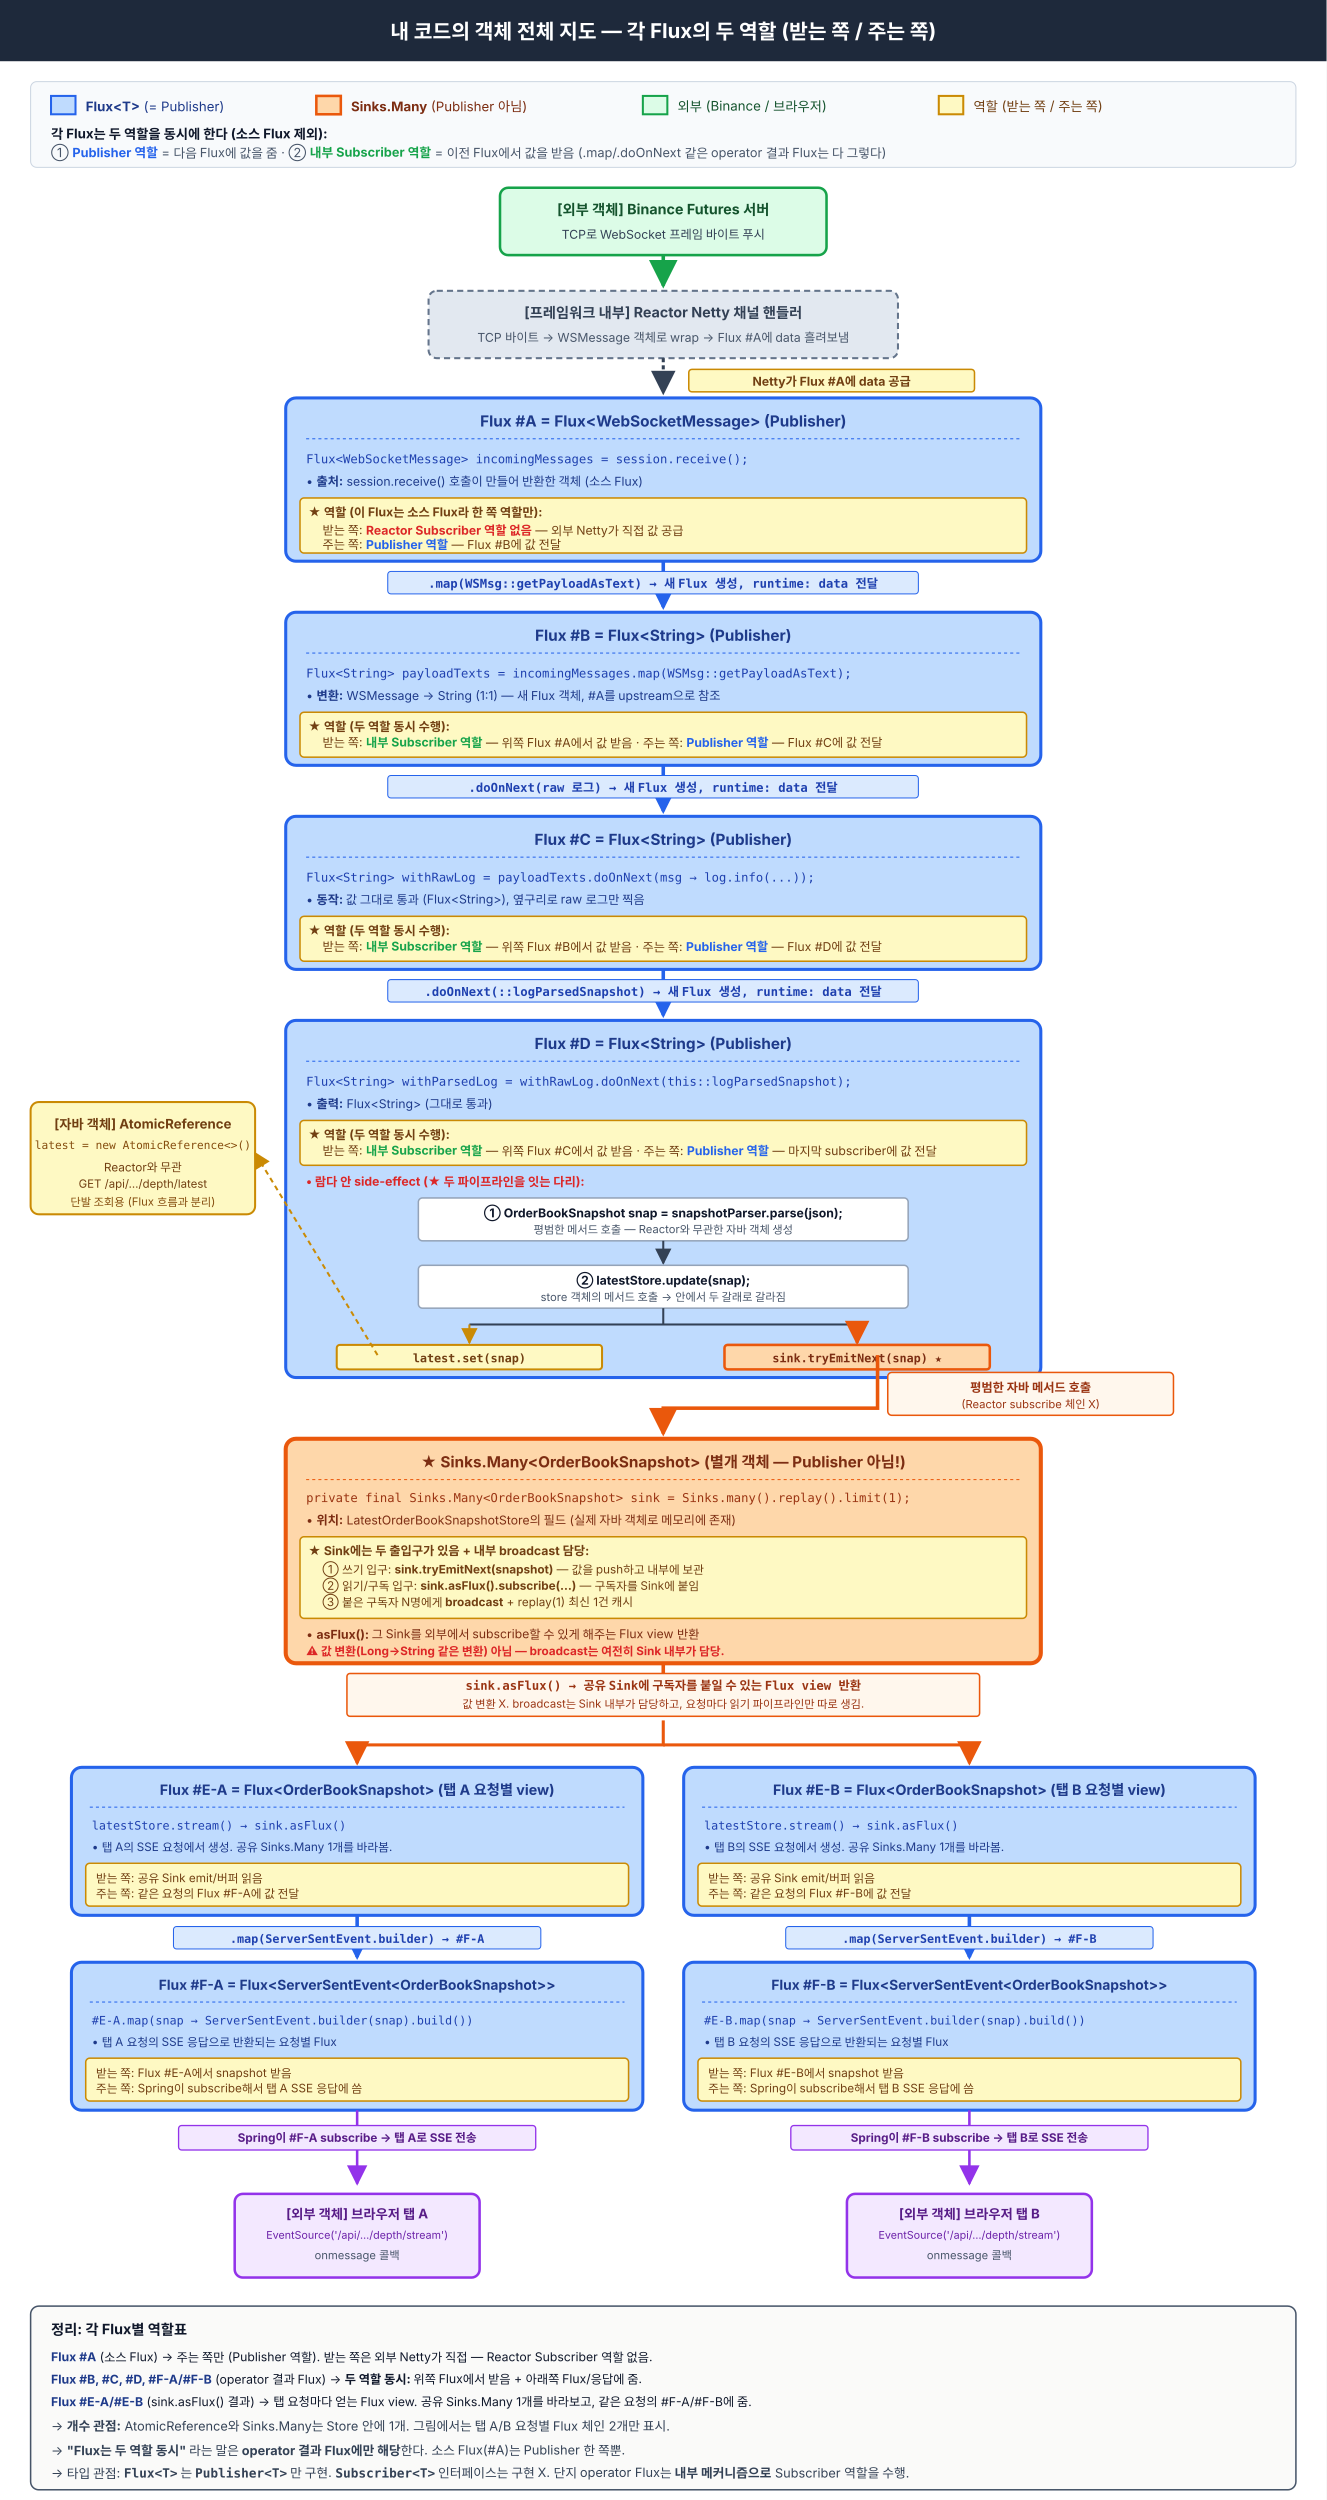
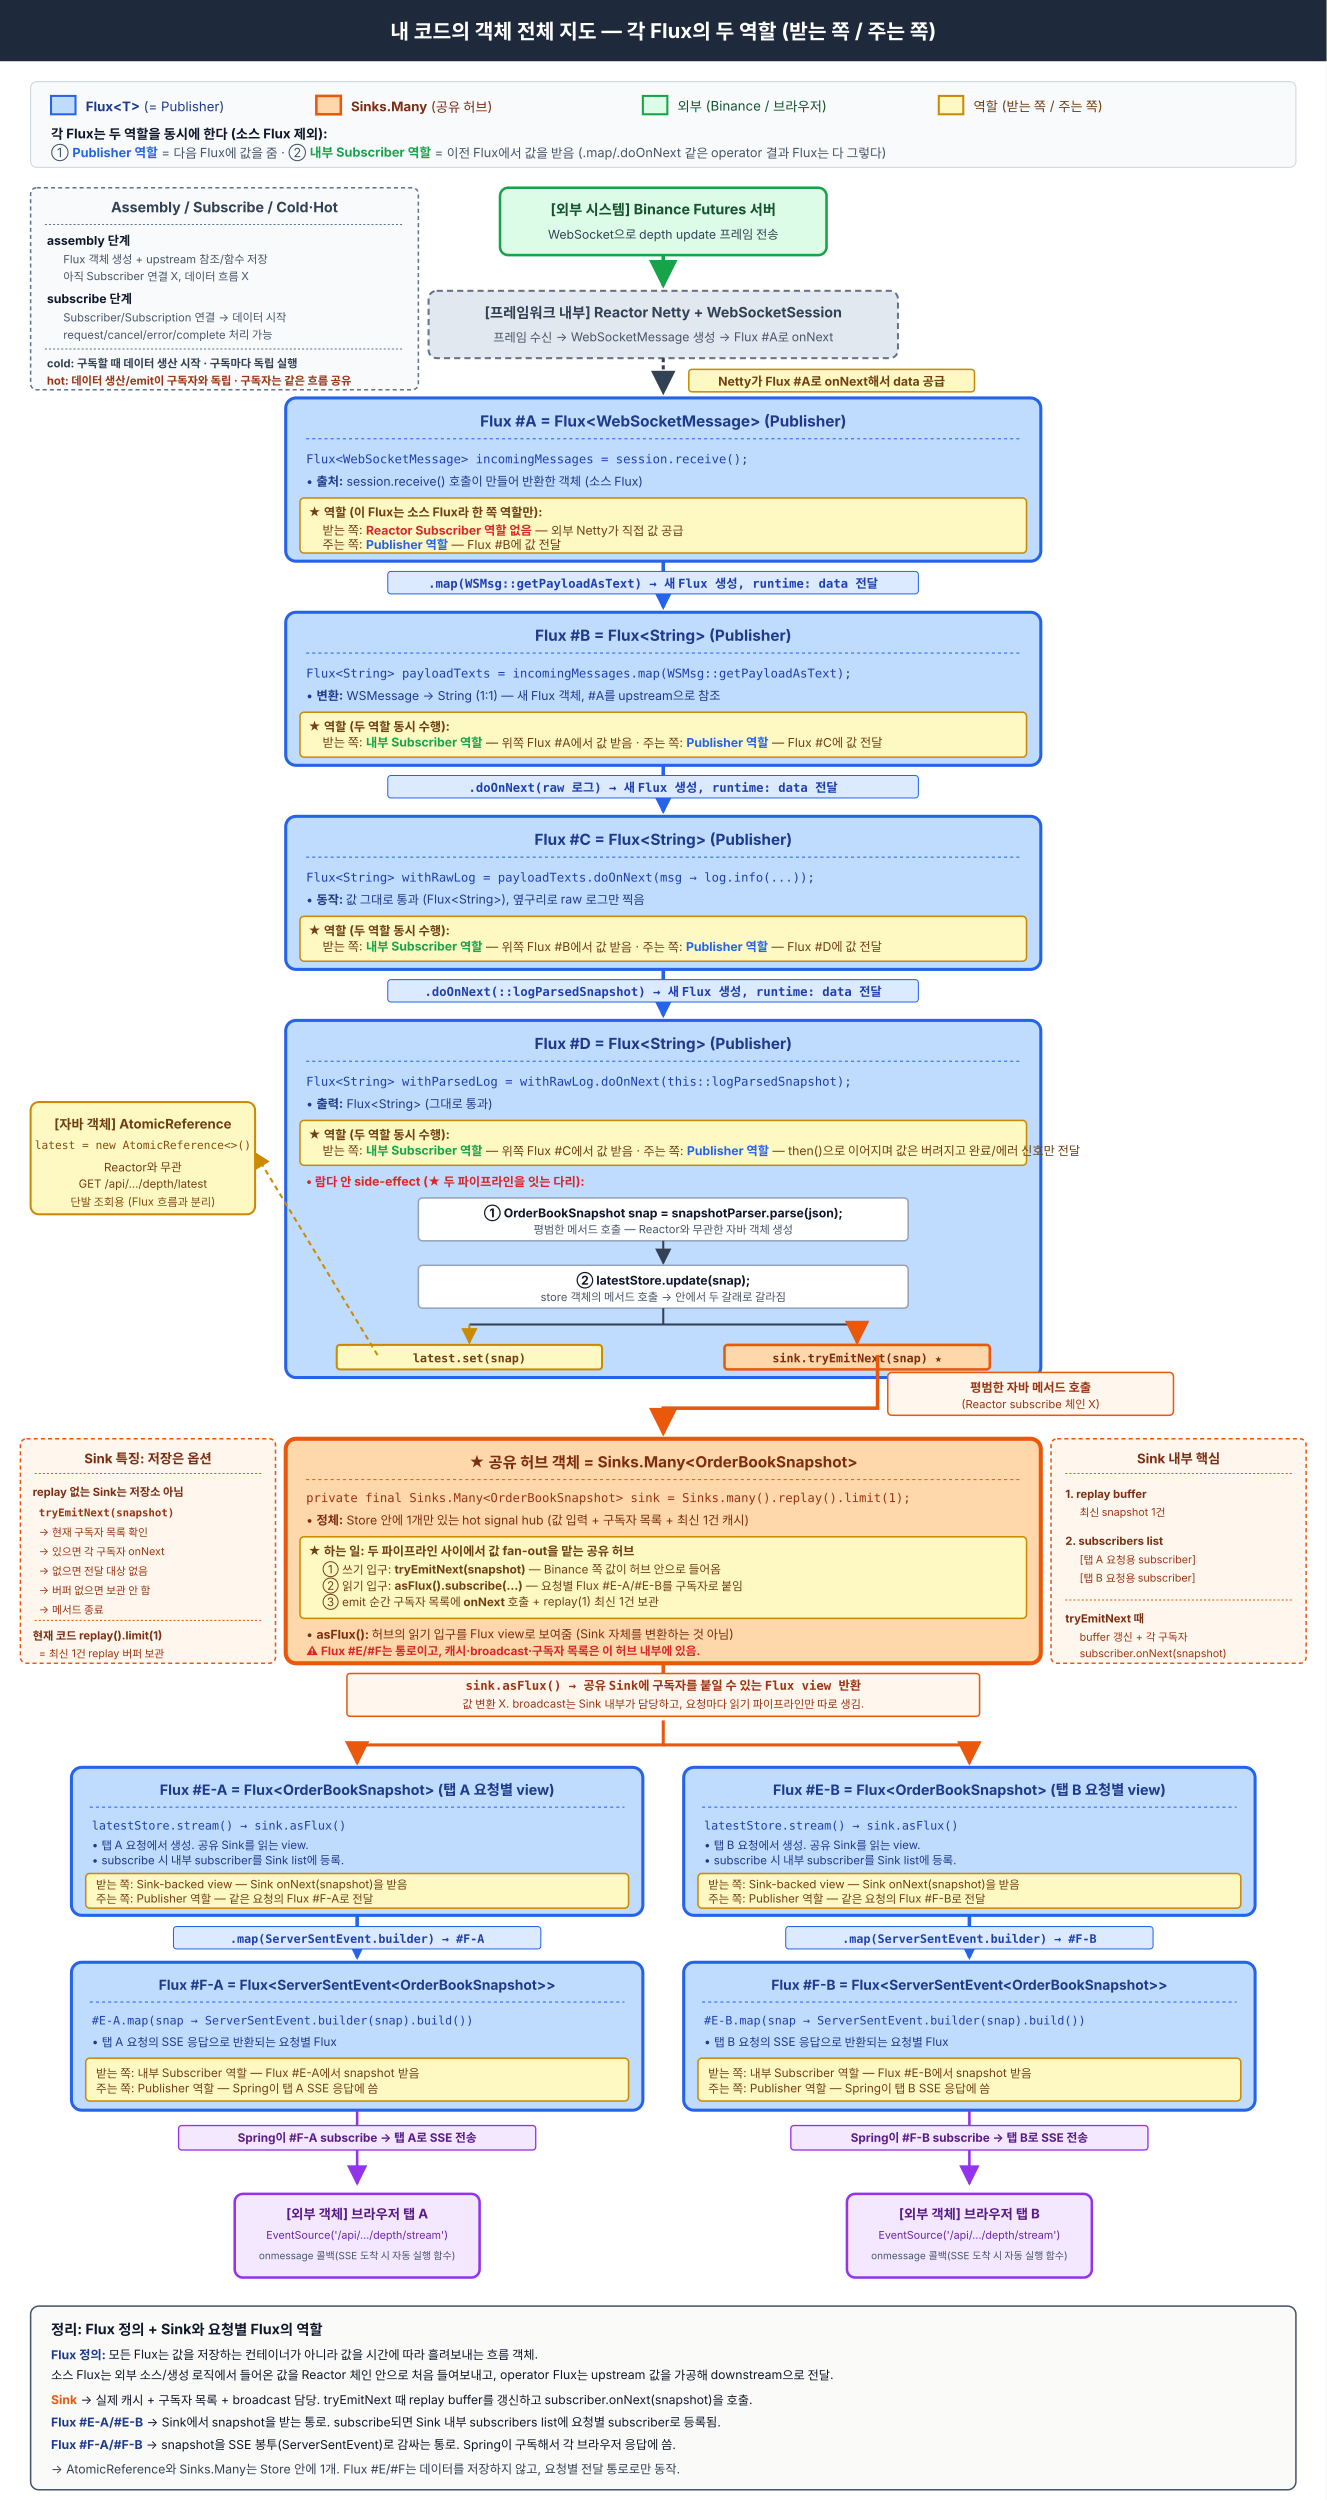
<svg xmlns="http://www.w3.org/2000/svg" viewBox="0 0 1300 2450" font-family="ui-sans-serif, -apple-system, system-ui, sans-serif" text-rendering="geometricPrecision" shape-rendering="geometricPrecision">
  <defs>
    <marker id="arr-dark" viewBox="0 0 10 10" refX="9" refY="5" markerWidth="8" markerHeight="8" orient="auto">
      <path d="M0,0 L10,5 L0,10 z" fill="#334155" />
    </marker>
    <marker id="arr-orange" viewBox="0 0 10 10" refX="9" refY="5" markerWidth="8" markerHeight="8" orient="auto">
      <path d="M0,0 L10,5 L0,10 z" fill="#ea580c" />
    </marker>
    <marker id="arr-blue" viewBox="0 0 10 10" refX="9" refY="5" markerWidth="8" markerHeight="8" orient="auto">
      <path d="M0,0 L10,5 L0,10 z" fill="#2563eb" />
    </marker>
    <marker id="arr-green" viewBox="0 0 10 10" refX="9" refY="5" markerWidth="8" markerHeight="8" orient="auto">
      <path d="M0,0 L10,5 L0,10 z" fill="#16a34a" />
    </marker>
    <marker id="arr-purple" viewBox="0 0 10 10" refX="9" refY="5" markerWidth="8" markerHeight="8" orient="auto">
      <path d="M0,0 L10,5 L0,10 z" fill="#9333ea" />
    </marker>
    <marker id="arr-yellow" viewBox="0 0 10 10" refX="9" refY="5" markerWidth="8" markerHeight="8" orient="auto">
      <path d="M0,0 L10,5 L0,10 z" fill="#ca8a04" />
    </marker>
  </defs>
  <rect x="0" y="0" width="1300" height="2450" fill="#ffffff" />
  <rect x="0" y="0" width="1300" height="60" fill="#1e293b" />
  <text x="650" y="38" text-anchor="middle" font-size="20" font-weight="700" fill="white">
    내 코드의 객체 전체 지도 — 각 Flux의 두 역할 (받는 쪽 / 주는 쪽)
  </text>
  <g transform="translate(30, 80)">
    <rect width="1240" height="84" fill="#f8fafc" stroke="#cbd5e1" stroke-width="1" rx="6" />
    <rect x="20" y="14" width="24" height="18" fill="#bfdbfe" stroke="#2563eb" stroke-width="2" />
    <text x="54" y="29" font-size="13" fill="#1e3a8a">
      <tspan font-weight="700">Flux&lt;T&gt;</tspan> (= Publisher)</text>
    <rect x="280" y="14" width="24" height="18" fill="#fed7aa" stroke="#ea580c" stroke-width="2.5" />
    <text x="314" y="29" font-size="13" fill="#7c2d12">
-       <tspan font-weight="700">Sinks.Many</tspan> (Publisher 아님)</text>
+       <tspan font-weight="700">Sinks.Many</tspan> (공유 허브)</text>
    <rect x="600" y="14" width="24" height="18" fill="#dcfce7" stroke="#16a34a" stroke-width="2" />
    <text x="634" y="29" font-size="13" fill="#14532d">외부 (Binance / 브라우저)</text>
    <rect x="890" y="14" width="24" height="18" fill="#fef9c3" stroke="#ca8a04" stroke-width="2" />
    <text x="924" y="29" font-size="13" fill="#713f12">역할 (받는 쪽 / 주는 쪽)</text>
    <text x="20" y="56" font-size="13" font-weight="700" fill="#0f172a">각 Flux는 두 역할을 동시에 한다 (소스 Flux 제외):</text>
    <text x="20" y="74" font-size="12.5" fill="#475569">
      ① <tspan font-weight="700" fill="#2563eb">Publisher 역할</tspan> = 다음 Flux에 값을 줌  ·  ② <tspan font-weight="700" fill="#16a34a">내부 Subscriber 역할</tspan> = 이전 Flux에서 값을 받음 (.map/.doOnNext 같은 operator 결과 Flux는 다 그렇다)
    </text>
  </g>
  <g transform="translate(490, 184)">
    <rect width="320" height="66" fill="#dcfce7" stroke="#16a34a" stroke-width="2.5" rx="8" />
-     <text x="160" y="26" text-anchor="middle" font-size="14" font-weight="700" fill="#14532d">[외부 객체] Binance Futures 서버</text>
-     <text x="160" y="50" text-anchor="middle" font-size="12" fill="#334155">TCP로 WebSocket 프레임 바이트 푸시</text>
+     <text x="160" y="26" text-anchor="middle" font-size="14" font-weight="700" fill="#14532d">[외부 시스템] Binance Futures 서버</text>
+     <text x="160" y="50" text-anchor="middle" font-size="12" fill="#334155">WebSocket으로 depth update 프레임 전송</text>
  </g>
  <line x1="650" y1="250" x2="650" y2="280" stroke="#16a34a" stroke-width="3.5" marker-end="url(#arr-green)" />
  <g transform="translate(420, 285)">
    <rect width="460" height="66" fill="#e2e8f0" stroke="#64748b" stroke-width="2" stroke-dasharray="6 4" rx="8" />
-     <text x="230" y="26" text-anchor="middle" font-size="14" font-weight="700" fill="#334155">[프레임워크 내부] Reactor Netty 채널 핸들러</text>
-     <text x="230" y="50" text-anchor="middle" font-size="12" fill="#475569">TCP 바이트 → WSMessage 객체로 wrap → Flux #A에 data 흘려보냄</text>
+     <text x="230" y="26" text-anchor="middle" font-size="14" font-weight="700" fill="#334155">[프레임워크 내부] Reactor Netty + WebSocketSession</text>
+     <text x="230" y="50" text-anchor="middle" font-size="12" fill="#475569">프레임 수신 → WebSocketMessage 생성 → Flux #A로 onNext</text>
  </g>
  <line x1="650" y1="351" x2="650" y2="385" stroke="#334155" stroke-width="3" stroke-dasharray="4 3" marker-end="url(#arr-dark)" />
  <rect x="675" y="362" width="280" height="22" fill="#fef9c3" stroke="#ca8a04" stroke-width="1.5" rx="3" />
-   <text x="815" y="378" text-anchor="middle" font-size="12" font-weight="700" fill="#713f12">Netty가 Flux #A에 data 공급</text>
+   <text x="815" y="378" text-anchor="middle" font-size="12" font-weight="700" fill="#713f12">Netty가 Flux #A로 onNext해서 data 공급</text>
+   <g transform="translate(30, 184)">
+     <rect width="380" height="198" fill="#f8fafc" stroke="#64748b" stroke-width="1.5" stroke-dasharray="4 3" rx="6" />
+     <text x="190" y="24" text-anchor="middle" font-size="14" font-weight="700" fill="#334155">Assembly / Subscribe / Cold·Hot</text>
+     <line x1="14" y1="36" x2="366" y2="36" stroke="#64748b" stroke-width="1" stroke-dasharray="2 2" />
+     <text x="16" y="56" font-size="12" font-weight="700" fill="#0f172a">assembly 단계</text>
+     <text x="32" y="74" font-size="11" fill="#475569">Flux 객체 생성 + upstream 참조/함수 저장</text>
+     <text x="32" y="91" font-size="11" fill="#475569">아직 Subscriber 연결 X, 데이터 흐름 X</text>
+     <text x="16" y="113" font-size="12" font-weight="700" fill="#0f172a">subscribe 단계</text>
+     <text x="32" y="131" font-size="11" fill="#475569">Subscriber/Subscription 연결 → 데이터 시작</text>
+     <text x="32" y="148" font-size="11" fill="#475569">request/cancel/error/complete 처리 가능</text>
+     <line x1="14" y1="158" x2="366" y2="158" stroke="#64748b" stroke-width="1" stroke-dasharray="2 2" />
+     <text x="16" y="176" font-size="11" font-weight="700" fill="#334155">cold: 구독할 때 데이터 생산 시작 · 구독마다 독립 실행</text>
+     <text x="16" y="193" font-size="11" font-weight="700" fill="#9a3412">hot: 데이터 생산/emit이 구독자와 독립 · 구독자는 같은 흐름 공유</text>
+   </g>
  <g transform="translate(280, 390)">
    <rect width="740" height="160" fill="#bfdbfe" stroke="#2563eb" stroke-width="3" rx="10" />
    <text x="370" y="28" text-anchor="middle" font-size="15" font-weight="700" fill="#1e3a8a">Flux #A = Flux&lt;WebSocketMessage&gt; (Publisher)</text>
    <line x1="20" y1="40" x2="720" y2="40" stroke="#2563eb" stroke-width="1" stroke-dasharray="3 3" />
    <text x="20" y="64" font-size="12" font-family="ui-monospace, monospace" fill="#1e40af">Flux&lt;WebSocketMessage&gt; incomingMessages = session.receive();</text>
    <text x="20" y="86" font-size="12" fill="#1e3a8a">• <tspan font-weight="700">출처:</tspan> session.receive() 호출이 만들어 반환한 객체 (소스 Flux)</text>
    <rect x="14" y="98" width="712" height="54" fill="#fef9c3" stroke="#ca8a04" stroke-width="1.5" rx="4" />
    <text x="22" y="116" font-size="12" font-weight="700" fill="#713f12">★ 역할 (이 Flux는 소스 Flux라 한 쪽 역할만):</text>
    <text x="36" y="134" font-size="12" fill="#713f12">받는 쪽: <tspan font-weight="700" fill="#dc2626">Reactor Subscriber 역할 없음</tspan> — 외부 Netty가 직접 값 공급</text>
    <text x="36" y="148" font-size="12" fill="#713f12">주는 쪽: <tspan font-weight="700" fill="#2563eb">Publisher 역할</tspan> — Flux #B에 값 전달</text>
  </g>
  <line x1="650" y1="550" x2="650" y2="595" stroke="#2563eb" stroke-width="3.5" marker-end="url(#arr-blue)" />
  <rect x="380" y="560" width="520" height="22" fill="#dbeafe" stroke="#2563eb" stroke-width="1" rx="3" />
  <text x="640" y="576" text-anchor="middle" font-size="12" font-family="ui-monospace, monospace" font-weight="700" fill="#1e40af">.map(WSMsg::getPayloadAsText) → 새 Flux 생성, runtime: data 전달</text>
  <g transform="translate(280, 600)">
    <rect width="740" height="150" fill="#bfdbfe" stroke="#2563eb" stroke-width="3" rx="10" />
    <text x="370" y="28" text-anchor="middle" font-size="15" font-weight="700" fill="#1e3a8a">Flux #B = Flux&lt;String&gt; (Publisher)</text>
    <line x1="20" y1="40" x2="720" y2="40" stroke="#2563eb" stroke-width="1" stroke-dasharray="3 3" />
    <text x="20" y="64" font-size="12" font-family="ui-monospace, monospace" fill="#1e40af">Flux&lt;String&gt; payloadTexts = incomingMessages.map(WSMsg::getPayloadAsText);</text>
    <text x="20" y="86" font-size="12" fill="#1e3a8a">• <tspan font-weight="700">변환:</tspan> WSMessage → String (1:1) — 새 Flux 객체, #A를 upstream으로 참조</text>
    <rect x="14" y="98" width="712" height="44" fill="#fef9c3" stroke="#ca8a04" stroke-width="1.5" rx="4" />
    <text x="22" y="116" font-size="12" font-weight="700" fill="#713f12">★ 역할 (두 역할 동시 수행):</text>
    <text x="36" y="132" font-size="12" fill="#713f12">받는 쪽: <tspan font-weight="700" fill="#16a34a">내부 Subscriber 역할</tspan> — 위쪽 Flux #A에서 값 받음  ·  주는 쪽: <tspan font-weight="700" fill="#2563eb">Publisher 역할</tspan> — Flux #C에 값 전달</text>
  </g>
  <line x1="650" y1="750" x2="650" y2="795" stroke="#2563eb" stroke-width="3.5" marker-end="url(#arr-blue)" />
  <rect x="380" y="760" width="520" height="22" fill="#dbeafe" stroke="#2563eb" stroke-width="1" rx="3" />
  <text x="640" y="776" text-anchor="middle" font-size="12" font-family="ui-monospace, monospace" font-weight="700" fill="#1e40af">.doOnNext(raw 로그) → 새 Flux 생성, runtime: data 전달</text>
  <g transform="translate(280, 800)">
    <rect width="740" height="150" fill="#bfdbfe" stroke="#2563eb" stroke-width="3" rx="10" />
    <text x="370" y="28" text-anchor="middle" font-size="15" font-weight="700" fill="#1e3a8a">Flux #C = Flux&lt;String&gt; (Publisher)</text>
    <line x1="20" y1="40" x2="720" y2="40" stroke="#2563eb" stroke-width="1" stroke-dasharray="3 3" />
    <text x="20" y="64" font-size="12" font-family="ui-monospace, monospace" fill="#1e40af">Flux&lt;String&gt; withRawLog = payloadTexts.doOnNext(msg → log.info(...));</text>
    <text x="20" y="86" font-size="12" fill="#1e3a8a">• <tspan font-weight="700">동작:</tspan> 값 그대로 통과 (Flux&lt;String&gt;), 옆구리로 raw 로그만 찍음</text>
    <rect x="14" y="98" width="712" height="44" fill="#fef9c3" stroke="#ca8a04" stroke-width="1.5" rx="4" />
    <text x="22" y="116" font-size="12" font-weight="700" fill="#713f12">★ 역할 (두 역할 동시 수행):</text>
    <text x="36" y="132" font-size="12" fill="#713f12">받는 쪽: <tspan font-weight="700" fill="#16a34a">내부 Subscriber 역할</tspan> — 위쪽 Flux #B에서 값 받음  ·  주는 쪽: <tspan font-weight="700" fill="#2563eb">Publisher 역할</tspan> — Flux #D에 값 전달</text>
  </g>
  <line x1="650" y1="950" x2="650" y2="995" stroke="#2563eb" stroke-width="3.5" marker-end="url(#arr-blue)" />
  <rect x="380" y="960" width="520" height="22" fill="#dbeafe" stroke="#2563eb" stroke-width="1" rx="3" />
  <text x="640" y="976" text-anchor="middle" font-size="12" font-family="ui-monospace, monospace" font-weight="700" fill="#1e40af">.doOnNext(::logParsedSnapshot) → 새 Flux 생성, runtime: data 전달</text>
  <g transform="translate(280, 1000)">
    <rect width="740" height="350" fill="#bfdbfe" stroke="#2563eb" stroke-width="3" rx="10" />
    <text x="370" y="28" text-anchor="middle" font-size="15" font-weight="700" fill="#1e3a8a">Flux #D = Flux&lt;String&gt; (Publisher)</text>
    <line x1="20" y1="40" x2="720" y2="40" stroke="#2563eb" stroke-width="1" stroke-dasharray="3 3" />
    <text x="20" y="64" font-size="12" font-family="ui-monospace, monospace" fill="#1e40af">Flux&lt;String&gt; withParsedLog = withRawLog.doOnNext(this::logParsedSnapshot);</text>
    <text x="20" y="86" font-size="12" fill="#1e3a8a">• <tspan font-weight="700">출력:</tspan> Flux&lt;String&gt; (그대로 통과)</text>
    <rect x="14" y="98" width="712" height="44" fill="#fef9c3" stroke="#ca8a04" stroke-width="1.5" rx="4" />
    <text x="22" y="116" font-size="12" font-weight="700" fill="#713f12">★ 역할 (두 역할 동시 수행):</text>
-     <text x="36" y="132" font-size="12" fill="#713f12">받는 쪽: <tspan font-weight="700" fill="#16a34a">내부 Subscriber 역할</tspan> — 위쪽 Flux #C에서 값 받음  ·  주는 쪽: <tspan font-weight="700" fill="#2563eb">Publisher 역할</tspan> — 마지막 subscriber에 값 전달</text>
+     <text x="36" y="132" font-size="12" fill="#713f12">받는 쪽: <tspan font-weight="700" fill="#16a34a">내부 Subscriber 역할</tspan> — 위쪽 Flux #C에서 값 받음  ·  주는 쪽: <tspan font-weight="700" fill="#2563eb">Publisher 역할</tspan> — then()으로 이어지며 값은 버려지고 완료/에러 신호만 전달</text>
    <text x="20" y="162" font-size="12" font-weight="700" fill="#dc2626">• 람다 안 side-effect (★ 두 파이프라인을 잇는 다리):</text>
    <g transform="translate(130, 174)">
      <rect width="480" height="42" fill="#ffffff" stroke="#94a3b8" stroke-width="1.5" rx="4" />
      <text x="240" y="19" text-anchor="middle" font-size="12" font-weight="700" fill="#0f172a">① OrderBookSnapshot snap = snapshotParser.parse(json);</text>
      <text x="240" y="35" text-anchor="middle" font-size="11" fill="#475569">평범한 메서드 호출 — Reactor와 무관한 자바 객체 생성</text>
    </g>
    <line x1="370" y1="216" x2="370" y2="238" stroke="#334155" stroke-width="2" marker-end="url(#arr-dark)" />
    <g transform="translate(130, 240)">
      <rect width="480" height="42" fill="#ffffff" stroke="#94a3b8" stroke-width="1.5" rx="4" />
      <text x="240" y="19" text-anchor="middle" font-size="12" font-weight="700" fill="#0f172a">② latestStore.update(snap);</text>
      <text x="240" y="35" text-anchor="middle" font-size="11" fill="#475569">store 객체의 메서드 호출 → 안에서 두 갈래로 갈라짐</text>
    </g>
    <line x1="370" y1="282" x2="370" y2="298" stroke="#334155" stroke-width="2" />
    <line x1="180" y1="298" x2="560" y2="298" stroke="#334155" stroke-width="2" />
    <line x1="180" y1="298" x2="180" y2="316" stroke="#ca8a04" stroke-width="2" marker-end="url(#arr-yellow)" />
    <line x1="560" y1="298" x2="560" y2="316" stroke="#ea580c" stroke-width="3" marker-end="url(#arr-orange)" />
    <g transform="translate(50, 318)">
      <rect width="260" height="24" fill="#fef9c3" stroke="#ca8a04" stroke-width="2" rx="3" />
      <text x="130" y="17" text-anchor="middle" font-size="11.5" font-family="ui-monospace, monospace" font-weight="700" fill="#713f12">latest.set(snap)</text>
    </g>
    <g transform="translate(430, 318)">
      <rect width="260" height="24" fill="#fed7aa" stroke="#ea580c" stroke-width="2.5" rx="3" />
      <text x="130" y="17" text-anchor="middle" font-size="11.5" font-family="ui-monospace, monospace" font-weight="700" fill="#7c2d12">sink.tryEmitNext(snap) ★</text>
    </g>
  </g>
  <g transform="translate(30, 1080)">
    <rect width="220" height="110" fill="#fef9c3" stroke="#ca8a04" stroke-width="2" rx="8" />
    <text x="110" y="26" text-anchor="middle" font-size="13" font-weight="700" fill="#713f12">[자바 객체] AtomicReference</text>
    <text x="110" y="46" text-anchor="middle" font-size="11" font-family="ui-monospace, monospace" fill="#854d0e">latest = new AtomicReference&lt;&gt;()</text>
    <text x="110" y="68" text-anchor="middle" font-size="11.5" fill="#713f12">Reactor와 무관</text>
    <text x="110" y="84" text-anchor="middle" font-size="11.2" fill="#713f12">GET /api/.../depth/latest</text>
    <text x="110" y="102" text-anchor="middle" font-size="11" fill="#854d0e">단발 조회용 (Flux 흐름과 분리)</text>
  </g>
  <line x1="370" y1="1328" x2="250" y2="1130" stroke="#ca8a04" stroke-width="2" stroke-dasharray="5 4" marker-end="url(#arr-yellow)" />
  <path d="M 860 1328 L 860 1380 L 650 1380 L 650 1405" fill="none" stroke="#ea580c" stroke-width="3.5" marker-end="url(#arr-orange)" />
  <rect x="870" y="1345" width="280" height="42" fill="#fff7ed" stroke="#ea580c" stroke-width="1.5" rx="4" />
  <text x="1010" y="1364" text-anchor="middle" font-size="12" font-family="ui-monospace, monospace" font-weight="700" fill="#9a3412">평범한 자바 메서드 호출</text>
  <text x="1010" y="1380" text-anchor="middle" font-size="11" fill="#9a3412">(Reactor subscribe 체인 X)</text>
  <g transform="translate(280, 1410)">
    <rect width="740" height="220" fill="#fed7aa" stroke="#ea580c" stroke-width="4" rx="10" />
-     <text x="370" y="28" text-anchor="middle" font-size="15" font-weight="700" fill="#7c2d12">★ Sinks.Many&lt;OrderBookSnapshot&gt; (별개 객체 — Publisher 아님!)</text>
+     <text x="370" y="28" text-anchor="middle" font-size="15" font-weight="700" fill="#7c2d12">★ 공유 허브 객체 = Sinks.Many&lt;OrderBookSnapshot&gt;</text>
    <line x1="20" y1="40" x2="720" y2="40" stroke="#ea580c" stroke-width="1" stroke-dasharray="3 3" />
    <text x="20" y="62" font-size="12" font-family="ui-monospace, monospace" fill="#9a3412">private final Sinks.Many&lt;OrderBookSnapshot&gt; sink = Sinks.many().replay().limit(1);</text>
-     <text x="20" y="84" font-size="12" fill="#7c2d12">• <tspan font-weight="700">위치:</tspan> LatestOrderBookSnapshotStore의 필드 (실제 자바 객체로 메모리에 존재)</text>
+     <text x="20" y="84" font-size="12" fill="#7c2d12">• <tspan font-weight="700">정체:</tspan> Store 안에 1개만 있는 hot signal hub (값 입력 + 구독자 목록 + 최신 1건 캐시)</text>
    <rect x="14" y="96" width="712" height="80" fill="#fef9c3" stroke="#ca8a04" stroke-width="1.5" rx="4" />
-     <text x="22" y="114" font-size="12" font-weight="700" fill="#713f12">★ Sink에는 두 출입구가 있음 + 내부 broadcast 담당:</text>
-     <text x="36" y="132" font-size="11.5" fill="#713f12">① 쓰기 입구: <tspan font-weight="700">sink.tryEmitNext(snapshot)</tspan> — 값을 push하고 내부에 보관</text>
-     <text x="36" y="148" font-size="11.5" fill="#713f12">② 읽기/구독 입구: <tspan font-weight="700">sink.asFlux().subscribe(...)</tspan> — 구독자를 Sink에 붙임</text>
-     <text x="36" y="164" font-size="11.5" fill="#713f12">③ 붙은 구독자 N명에게 <tspan font-weight="700">broadcast</tspan> + replay(1) 최신 1건 캐시</text>
-     <text x="20" y="196" font-size="12" fill="#7c2d12">• <tspan font-weight="700">asFlux():</tspan> 그 Sink를 외부에서 subscribe할 수 있게 해주는 Flux view 반환</text>
-     <text x="20" y="212" font-size="11.5" font-weight="700" fill="#dc2626">⚠ 값 변환(Long→String 같은 변환) 아님 — broadcast는 여전히 Sink 내부가 담당.</text>
+     <text x="22" y="114" font-size="12" font-weight="700" fill="#713f12">★ 하는 일: 두 파이프라인 사이에서 값 fan-out을 맡는 공유 허브</text>
+     <text x="36" y="132" font-size="11.5" fill="#713f12">① 쓰기 입구: <tspan font-weight="700">tryEmitNext(snapshot)</tspan> — Binance 쪽 값이 허브 안으로 들어옴</text>
+     <text x="36" y="148" font-size="11.5" fill="#713f12">② 읽기 입구: <tspan font-weight="700">asFlux().subscribe(...)</tspan> — 요청별 Flux #E-A/#E-B를 구독자로 붙임</text>
+     <text x="36" y="164" font-size="11.5" fill="#713f12">③ emit 순간 구독자 목록에 <tspan font-weight="700">onNext</tspan> 호출 + replay(1) 최신 1건 보관</text>
+     <text x="20" y="196" font-size="12" fill="#7c2d12">• <tspan font-weight="700">asFlux():</tspan> 허브의 읽기 입구를 Flux view로 보여줌 (Sink 자체를 변환하는 것 아님)</text>
+     <text x="20" y="212" font-size="11.5" font-weight="700" fill="#dc2626">⚠ Flux #E/#F는 통로이고, 캐시·broadcast·구독자 목록은 이 허브 내부에 있음.</text>
+   </g>
+   <g transform="translate(20, 1410)">
+     <rect width="250" height="220" fill="#fff7ed" stroke="#ea580c" stroke-width="1.5" stroke-dasharray="4 3" rx="6" />
+     <text x="125" y="24" text-anchor="middle" font-size="13" font-weight="700" fill="#7c2d12">Sink 특징: 저장은 옵션</text>
+     <line x1="14" y1="34" x2="236" y2="34" stroke="#ea580c" stroke-width="1" stroke-dasharray="2 2" />
+     <text x="12" y="56" font-size="11" font-weight="700" fill="#7c2d12">replay 없는 Sink는 저장소 아님</text>
+     <text x="18" y="76" font-size="10.5" font-family="ui-monospace, monospace" font-weight="700" fill="#9a3412">tryEmitNext(snapshot)</text>
+     <text x="18" y="95" font-size="10.5" fill="#9a3412">→ 현재 구독자 목록 확인</text>
+     <text x="18" y="114" font-size="10.5" fill="#9a3412">→ 있으면 각 구독자 onNext</text>
+     <text x="18" y="133" font-size="10.5" fill="#9a3412">→ 없으면 전달 대상 없음</text>
+     <text x="18" y="152" font-size="10.5" fill="#9a3412">→ 버퍼 없으면 보관 안 함</text>
+     <text x="18" y="171" font-size="10.5" fill="#9a3412">→ 메서드 종료</text>
+     <line x1="14" y1="178" x2="236" y2="178" stroke="#ea580c" stroke-width="1" stroke-dasharray="2 2" />
+     <text x="12" y="197" font-size="11" font-weight="700" fill="#7c2d12">현재 코드 replay().limit(1)</text>
+     <text x="18" y="214" font-size="10.5" fill="#9a3412">= 최신 1건 replay 버퍼 보관</text>
+   </g>
+   <g transform="translate(1030, 1410)">
+     <rect width="250" height="220" fill="#fff7ed" stroke="#ea580c" stroke-width="1.5" stroke-dasharray="4 3" rx="6" />
+     <text x="125" y="24" text-anchor="middle" font-size="13" font-weight="700" fill="#7c2d12">Sink 내부 핵심</text>
+     <line x1="14" y1="34" x2="236" y2="34" stroke="#ea580c" stroke-width="1" stroke-dasharray="2 2" />
+     <text x="14" y="58" font-size="11" font-weight="700" fill="#7c2d12">1. replay buffer</text>
+     <text x="28" y="76" font-size="10.5" fill="#9a3412">최신 snapshot 1건</text>
+     <text x="14" y="104" font-size="11" font-weight="700" fill="#7c2d12">2. subscribers list</text>
+     <text x="28" y="122" font-size="10.5" fill="#9a3412">[탭 A 요청용 subscriber]</text>
+     <text x="28" y="140" font-size="10.5" fill="#9a3412">[탭 B 요청용 subscriber]</text>
+     <line x1="14" y1="158" x2="236" y2="158" stroke="#ea580c" stroke-width="1" stroke-dasharray="2 2" />
+     <text x="14" y="180" font-size="11" font-weight="700" fill="#7c2d12">tryEmitNext 때</text>
+     <text x="28" y="198" font-size="10.5" fill="#9a3412">buffer 갱신 + 각 구독자</text>
+     <text x="28" y="214" font-size="10.5" fill="#9a3412">subscriber.onNext(snapshot)</text>
  </g>
  <line x1="650" y1="1630" x2="650" y2="1678" stroke="#ea580c" stroke-width="3.5" />
  <rect x="340" y="1640" width="620" height="42" fill="#fff7ed" stroke="#ea580c" stroke-width="1.5" rx="3" />
  <text x="650" y="1656" text-anchor="middle" font-size="12" font-family="ui-monospace, monospace" font-weight="700" fill="#9a3412">sink.asFlux() → 공유 Sink에 구독자를 붙일 수 있는 Flux view 반환</text>
  <text x="650" y="1674" text-anchor="middle" font-size="11" fill="#9a3412">값 변환 X. broadcast는 Sink 내부가 담당하고, 요청마다 읽기 파이프라인만 따로 생김.</text>
  <path d="M 650 1686 L 650 1710 L 350 1710 L 350 1728" fill="none" stroke="#ea580c" stroke-width="3" marker-end="url(#arr-orange)" />
  <path d="M 650 1710 L 950 1710 L 950 1728" fill="none" stroke="#ea580c" stroke-width="3" marker-end="url(#arr-orange)" />
  <g transform="translate(70, 1732)">
    <rect width="560" height="145" fill="#bfdbfe" stroke="#2563eb" stroke-width="3" rx="10" />
    <text x="280" y="27" text-anchor="middle" font-size="14" font-weight="700" fill="#1e3a8a">Flux #E-A = Flux&lt;OrderBookSnapshot&gt; (탭 A 요청별 view)</text>
    <line x1="18" y1="39" x2="542" y2="39" stroke="#2563eb" stroke-width="1" stroke-dasharray="3 3" />
    <text x="20" y="61" font-size="11.5" font-family="ui-monospace, monospace" fill="#1e40af">latestStore.stream() → sink.asFlux()</text>
-     <text x="20" y="82" font-size="11.5" fill="#1e3a8a">• 탭 A의 SSE 요청에서 생성. 공유 Sinks.Many 1개를 바라봄.</text>
-     <rect x="14" y="94" width="532" height="42" fill="#fef9c3" stroke="#ca8a04" stroke-width="1.5" rx="4" />
-     <text x="24" y="113" font-size="11.5" fill="#713f12">받는 쪽: 공유 Sink emit/버퍼 읽음</text>
-     <text x="24" y="128" font-size="11.5" fill="#713f12">주는 쪽: 같은 요청의 Flux #F-A에 값 전달</text>
+     <text x="20" y="80" font-size="11.2" fill="#1e3a8a">• 탭 A 요청에서 생성. 공유 Sink를 읽는 view.</text>
+     <text x="20" y="95" font-size="11.2" fill="#1e3a8a">• subscribe 시 내부 subscriber를 Sink list에 등록.</text>
+     <rect x="14" y="104" width="532" height="34" fill="#fef9c3" stroke="#ca8a04" stroke-width="1.5" rx="4" />
+     <text x="24" y="119" font-size="11.2" fill="#713f12">받는 쪽: Sink-backed view — Sink onNext(snapshot)을 받음</text>
+     <text x="24" y="133" font-size="11.2" fill="#713f12">주는 쪽: Publisher 역할 — 같은 요청의 Flux #F-A로 전달</text>
  </g>
  <g transform="translate(670, 1732)">
    <rect width="560" height="145" fill="#bfdbfe" stroke="#2563eb" stroke-width="3" rx="10" />
    <text x="280" y="27" text-anchor="middle" font-size="14" font-weight="700" fill="#1e3a8a">Flux #E-B = Flux&lt;OrderBookSnapshot&gt; (탭 B 요청별 view)</text>
    <line x1="18" y1="39" x2="542" y2="39" stroke="#2563eb" stroke-width="1" stroke-dasharray="3 3" />
    <text x="20" y="61" font-size="11.5" font-family="ui-monospace, monospace" fill="#1e40af">latestStore.stream() → sink.asFlux()</text>
-     <text x="20" y="82" font-size="11.5" fill="#1e3a8a">• 탭 B의 SSE 요청에서 생성. 공유 Sinks.Many 1개를 바라봄.</text>
-     <rect x="14" y="94" width="532" height="42" fill="#fef9c3" stroke="#ca8a04" stroke-width="1.5" rx="4" />
-     <text x="24" y="113" font-size="11.5" fill="#713f12">받는 쪽: 공유 Sink emit/버퍼 읽음</text>
-     <text x="24" y="128" font-size="11.5" fill="#713f12">주는 쪽: 같은 요청의 Flux #F-B에 값 전달</text>
+     <text x="20" y="80" font-size="11.2" fill="#1e3a8a">• 탭 B 요청에서 생성. 공유 Sink를 읽는 view.</text>
+     <text x="20" y="95" font-size="11.2" fill="#1e3a8a">• subscribe 시 내부 subscriber를 Sink list에 등록.</text>
+     <rect x="14" y="104" width="532" height="34" fill="#fef9c3" stroke="#ca8a04" stroke-width="1.5" rx="4" />
+     <text x="24" y="119" font-size="11.2" fill="#713f12">받는 쪽: Sink-backed view — Sink onNext(snapshot)을 받음</text>
+     <text x="24" y="133" font-size="11.2" fill="#713f12">주는 쪽: Publisher 역할 — 같은 요청의 Flux #F-B로 전달</text>
  </g>
  <line x1="350" y1="1877" x2="350" y2="1918" stroke="#2563eb" stroke-width="3.5" marker-end="url(#arr-blue)" />
  <line x1="950" y1="1877" x2="950" y2="1918" stroke="#2563eb" stroke-width="3.5" marker-end="url(#arr-blue)" />
  <rect x="170" y="1888" width="360" height="22" fill="#dbeafe" stroke="#2563eb" stroke-width="1" rx="3" />
  <text x="350" y="1904" text-anchor="middle" font-size="11.5" font-family="ui-monospace, monospace" font-weight="700" fill="#1e40af">.map(ServerSentEvent.builder) → #F-A</text>
  <rect x="770" y="1888" width="360" height="22" fill="#dbeafe" stroke="#2563eb" stroke-width="1" rx="3" />
  <text x="950" y="1904" text-anchor="middle" font-size="11.5" font-family="ui-monospace, monospace" font-weight="700" fill="#1e40af">.map(ServerSentEvent.builder) → #F-B</text>
  <g transform="translate(70, 1923)">
    <rect width="560" height="145" fill="#bfdbfe" stroke="#2563eb" stroke-width="3" rx="10" />
    <text x="280" y="27" text-anchor="middle" font-size="13.5" font-weight="700" fill="#1e3a8a">Flux #F-A = Flux&lt;ServerSentEvent&lt;OrderBookSnapshot&gt;&gt;</text>
    <line x1="18" y1="39" x2="542" y2="39" stroke="#2563eb" stroke-width="1" stroke-dasharray="3 3" />
    <text x="20" y="61" font-size="11.5" font-family="ui-monospace, monospace" fill="#1e40af">#E-A.map(snap → ServerSentEvent.builder(snap).build())</text>
    <text x="20" y="82" font-size="11.5" fill="#1e3a8a">• 탭 A 요청의 SSE 응답으로 반환되는 요청별 Flux</text>
    <rect x="14" y="94" width="532" height="42" fill="#fef9c3" stroke="#ca8a04" stroke-width="1.5" rx="4" />
-     <text x="24" y="113" font-size="11.5" fill="#713f12">받는 쪽: Flux #E-A에서 snapshot 받음</text>
-     <text x="24" y="128" font-size="11.5" fill="#713f12">주는 쪽: Spring이 subscribe해서 탭 A SSE 응답에 씀</text>
+     <text x="24" y="113" font-size="11.5" fill="#713f12">받는 쪽: 내부 Subscriber 역할 — Flux #E-A에서 snapshot 받음</text>
+     <text x="24" y="128" font-size="11.5" fill="#713f12">주는 쪽: Publisher 역할 — Spring이 탭 A SSE 응답에 씀</text>
  </g>
  <g transform="translate(670, 1923)">
    <rect width="560" height="145" fill="#bfdbfe" stroke="#2563eb" stroke-width="3" rx="10" />
    <text x="280" y="27" text-anchor="middle" font-size="13.5" font-weight="700" fill="#1e3a8a">Flux #F-B = Flux&lt;ServerSentEvent&lt;OrderBookSnapshot&gt;&gt;</text>
    <line x1="18" y1="39" x2="542" y2="39" stroke="#2563eb" stroke-width="1" stroke-dasharray="3 3" />
    <text x="20" y="61" font-size="11.5" font-family="ui-monospace, monospace" fill="#1e40af">#E-B.map(snap → ServerSentEvent.builder(snap).build())</text>
    <text x="20" y="82" font-size="11.5" fill="#1e3a8a">• 탭 B 요청의 SSE 응답으로 반환되는 요청별 Flux</text>
    <rect x="14" y="94" width="532" height="42" fill="#fef9c3" stroke="#ca8a04" stroke-width="1.5" rx="4" />
-     <text x="24" y="113" font-size="11.5" fill="#713f12">받는 쪽: Flux #E-B에서 snapshot 받음</text>
-     <text x="24" y="128" font-size="11.5" fill="#713f12">주는 쪽: Spring이 subscribe해서 탭 B SSE 응답에 씀</text>
+     <text x="24" y="113" font-size="11.5" fill="#713f12">받는 쪽: 내부 Subscriber 역할 — Flux #E-B에서 snapshot 받음</text>
+     <text x="24" y="128" font-size="11.5" fill="#713f12">주는 쪽: Publisher 역할 — Spring이 탭 B SSE 응답에 씀</text>
  </g>
  <line x1="350" y1="2068" x2="350" y2="2140" stroke="#9333ea" stroke-width="2.5" marker-end="url(#arr-purple)" />
  <line x1="950" y1="2068" x2="950" y2="2140" stroke="#9333ea" stroke-width="2.5" marker-end="url(#arr-purple)" />
  <rect x="175" y="2083" width="350" height="24" fill="#f3e8ff" stroke="#9333ea" stroke-width="1.3" rx="3" />
  <text x="350" y="2099" text-anchor="middle" font-size="11.5" font-weight="700" fill="#581c87">Spring이 #F-A subscribe → 탭 A로 SSE 전송</text>
  <rect x="775" y="2083" width="350" height="24" fill="#f3e8ff" stroke="#9333ea" stroke-width="1.3" rx="3" />
  <text x="950" y="2099" text-anchor="middle" font-size="11.5" font-weight="700" fill="#581c87">Spring이 #F-B subscribe → 탭 B로 SSE 전송</text>
  <g transform="translate(230, 2150)">
    <rect width="240" height="82" fill="#f3e8ff" stroke="#9333ea" stroke-width="2.5" rx="8" />
    <text x="120" y="24" text-anchor="middle" font-size="13" font-weight="700" fill="#581c87">[외부 객체] 브라우저 탭 A</text>
    <text x="120" y="44" text-anchor="middle" font-size="10.5" fill="#6b21a8">EventSource('/api/.../depth/stream')</text>
-     <text x="120" y="64" text-anchor="middle" font-size="11" fill="#475569">onmessage 콜백</text>
+     <text x="120" y="64" text-anchor="middle" font-size="9.8" fill="#475569">onmessage 콜백(SSE 도착 시 자동 실행 함수)</text>
  </g>
  <g transform="translate(830, 2150)">
    <rect width="240" height="82" fill="#f3e8ff" stroke="#9333ea" stroke-width="2.5" rx="8" />
    <text x="120" y="24" text-anchor="middle" font-size="13" font-weight="700" fill="#581c87">[외부 객체] 브라우저 탭 B</text>
    <text x="120" y="44" text-anchor="middle" font-size="10.5" fill="#6b21a8">EventSource('/api/.../depth/stream')</text>
-     <text x="120" y="64" text-anchor="middle" font-size="11" fill="#475569">onmessage 콜백</text>
+     <text x="120" y="64" text-anchor="middle" font-size="9.8" fill="#475569">onmessage 콜백(SSE 도착 시 자동 실행 함수)</text>
  </g>
  <g transform="translate(30, 2260)">
    <rect width="1240" height="180" fill="#fafaf9" stroke="#475569" stroke-width="1.5" rx="8" />
-     <text x="20" y="28" font-size="14" font-weight="700" fill="#0f172a">정리: 각 Flux별 역할표</text>
-     <text x="20" y="54" font-size="12" fill="#0f172a">
-       <tspan font-weight="700" fill="#1e3a8a">Flux #A</tspan> (소스 Flux) → 주는 쪽만 (Publisher 역할). 받는 쪽은 외부 Netty가 직접 — Reactor Subscriber 역할 없음.
-     </text>
-     <text x="20" y="76" font-size="12" fill="#0f172a">
-       <tspan font-weight="700" fill="#1e3a8a">Flux #B, #C, #D, #F-A/#F-B</tspan> (operator 결과 Flux) → <tspan font-weight="700">두 역할 동시:</tspan> 위쪽 Flux에서 받음 + 아래쪽 Flux/응답에 줌.
-     </text>
-     <text x="20" y="98" font-size="12" fill="#0f172a">
-       <tspan font-weight="700" fill="#1e3a8a">Flux #E-A/#E-B</tspan> (sink.asFlux() 결과) → 탭 요청마다 얻는 Flux view. 공유 Sinks.Many 1개를 바라보고, 같은 요청의 #F-A/#F-B에 줌.
-     </text>
-     <text x="20" y="122" font-size="12.5" fill="#334155">
-       → <tspan font-weight="700">개수 관점:</tspan> AtomicReference와 Sinks.Many는 Store 안에 1개. 그림에서는 탭 A/B 요청별 Flux 체인 2개만 표시.
-     </text>
-     <text x="20" y="146" font-size="12.5" fill="#334155">
-       → <tspan font-weight="700">"Flux는 두 역할 동시"</tspan> 라는 말은 <tspan font-weight="700">operator 결과 Flux에만 해당</tspan>한다. 소스 Flux(#A)는 Publisher 한 쪽뿐.
-     </text>
-     <text x="20" y="168" font-size="12.5" fill="#334155">
-       → 타입 관점: <tspan font-family="ui-monospace, monospace" font-weight="700">Flux&lt;T&gt;</tspan> 는 <tspan font-family="ui-monospace, monospace" font-weight="700">Publisher&lt;T&gt;</tspan> 만 구현. <tspan font-family="ui-monospace, monospace" font-weight="700">Subscriber&lt;T&gt;</tspan> 인터페이스는 구현 X. 단지 operator Flux는 <tspan font-weight="700">내부 메커니즘으로</tspan> Subscriber 역할을 수행.
+     <text x="20" y="28" font-size="14" font-weight="700" fill="#0f172a">정리: Flux 정의 + Sink와 요청별 Flux의 역할</text>
+     <text x="20" y="52" font-size="12" fill="#0f172a">
+       <tspan font-weight="700" fill="#1e3a8a">Flux 정의:</tspan> 모든 Flux는 값을 저장하는 컨테이너가 아니라 값을 시간에 따라 흘려보내는 흐름 객체.
+     </text>
+     <text x="20" y="72" font-size="12" fill="#0f172a">
+       소스 Flux는 외부 소스/생성 로직에서 들어온 값을 Reactor 체인 안으로 처음 들여보내고, operator Flux는 upstream 값을 가공해 downstream으로 전달.
+     </text>
+     <text x="20" y="96" font-size="12" fill="#0f172a">
+       <tspan font-weight="700" fill="#ea580c">Sink</tspan> → 실제 캐시 + 구독자 목록 + broadcast 담당. tryEmitNext 때 replay buffer를 갱신하고 subscriber.onNext(snapshot)을 호출.
+     </text>
+     <text x="20" y="118" font-size="12" fill="#0f172a">
+       <tspan font-weight="700" fill="#1e3a8a">Flux #E-A/#E-B</tspan> → Sink에서 snapshot을 받는 통로. subscribe되면 Sink 내부 subscribers list에 요청별 subscriber로 등록됨.
+     </text>
+     <text x="20" y="140" font-size="12" fill="#0f172a">
+       <tspan font-weight="700" fill="#1e3a8a">Flux #F-A/#F-B</tspan> → snapshot을 SSE 봉투(ServerSentEvent)로 감싸는 통로. Spring이 구독해서 각 브라우저 응답에 씀.
+     </text>
+     <text x="20" y="164" font-size="12" fill="#334155">
+       → AtomicReference와 Sinks.Many는 Store 안에 1개. Flux #E/#F는 데이터를 저장하지 않고, 요청별 전달 통로로만 동작.
    </text>
  </g>
</svg>
